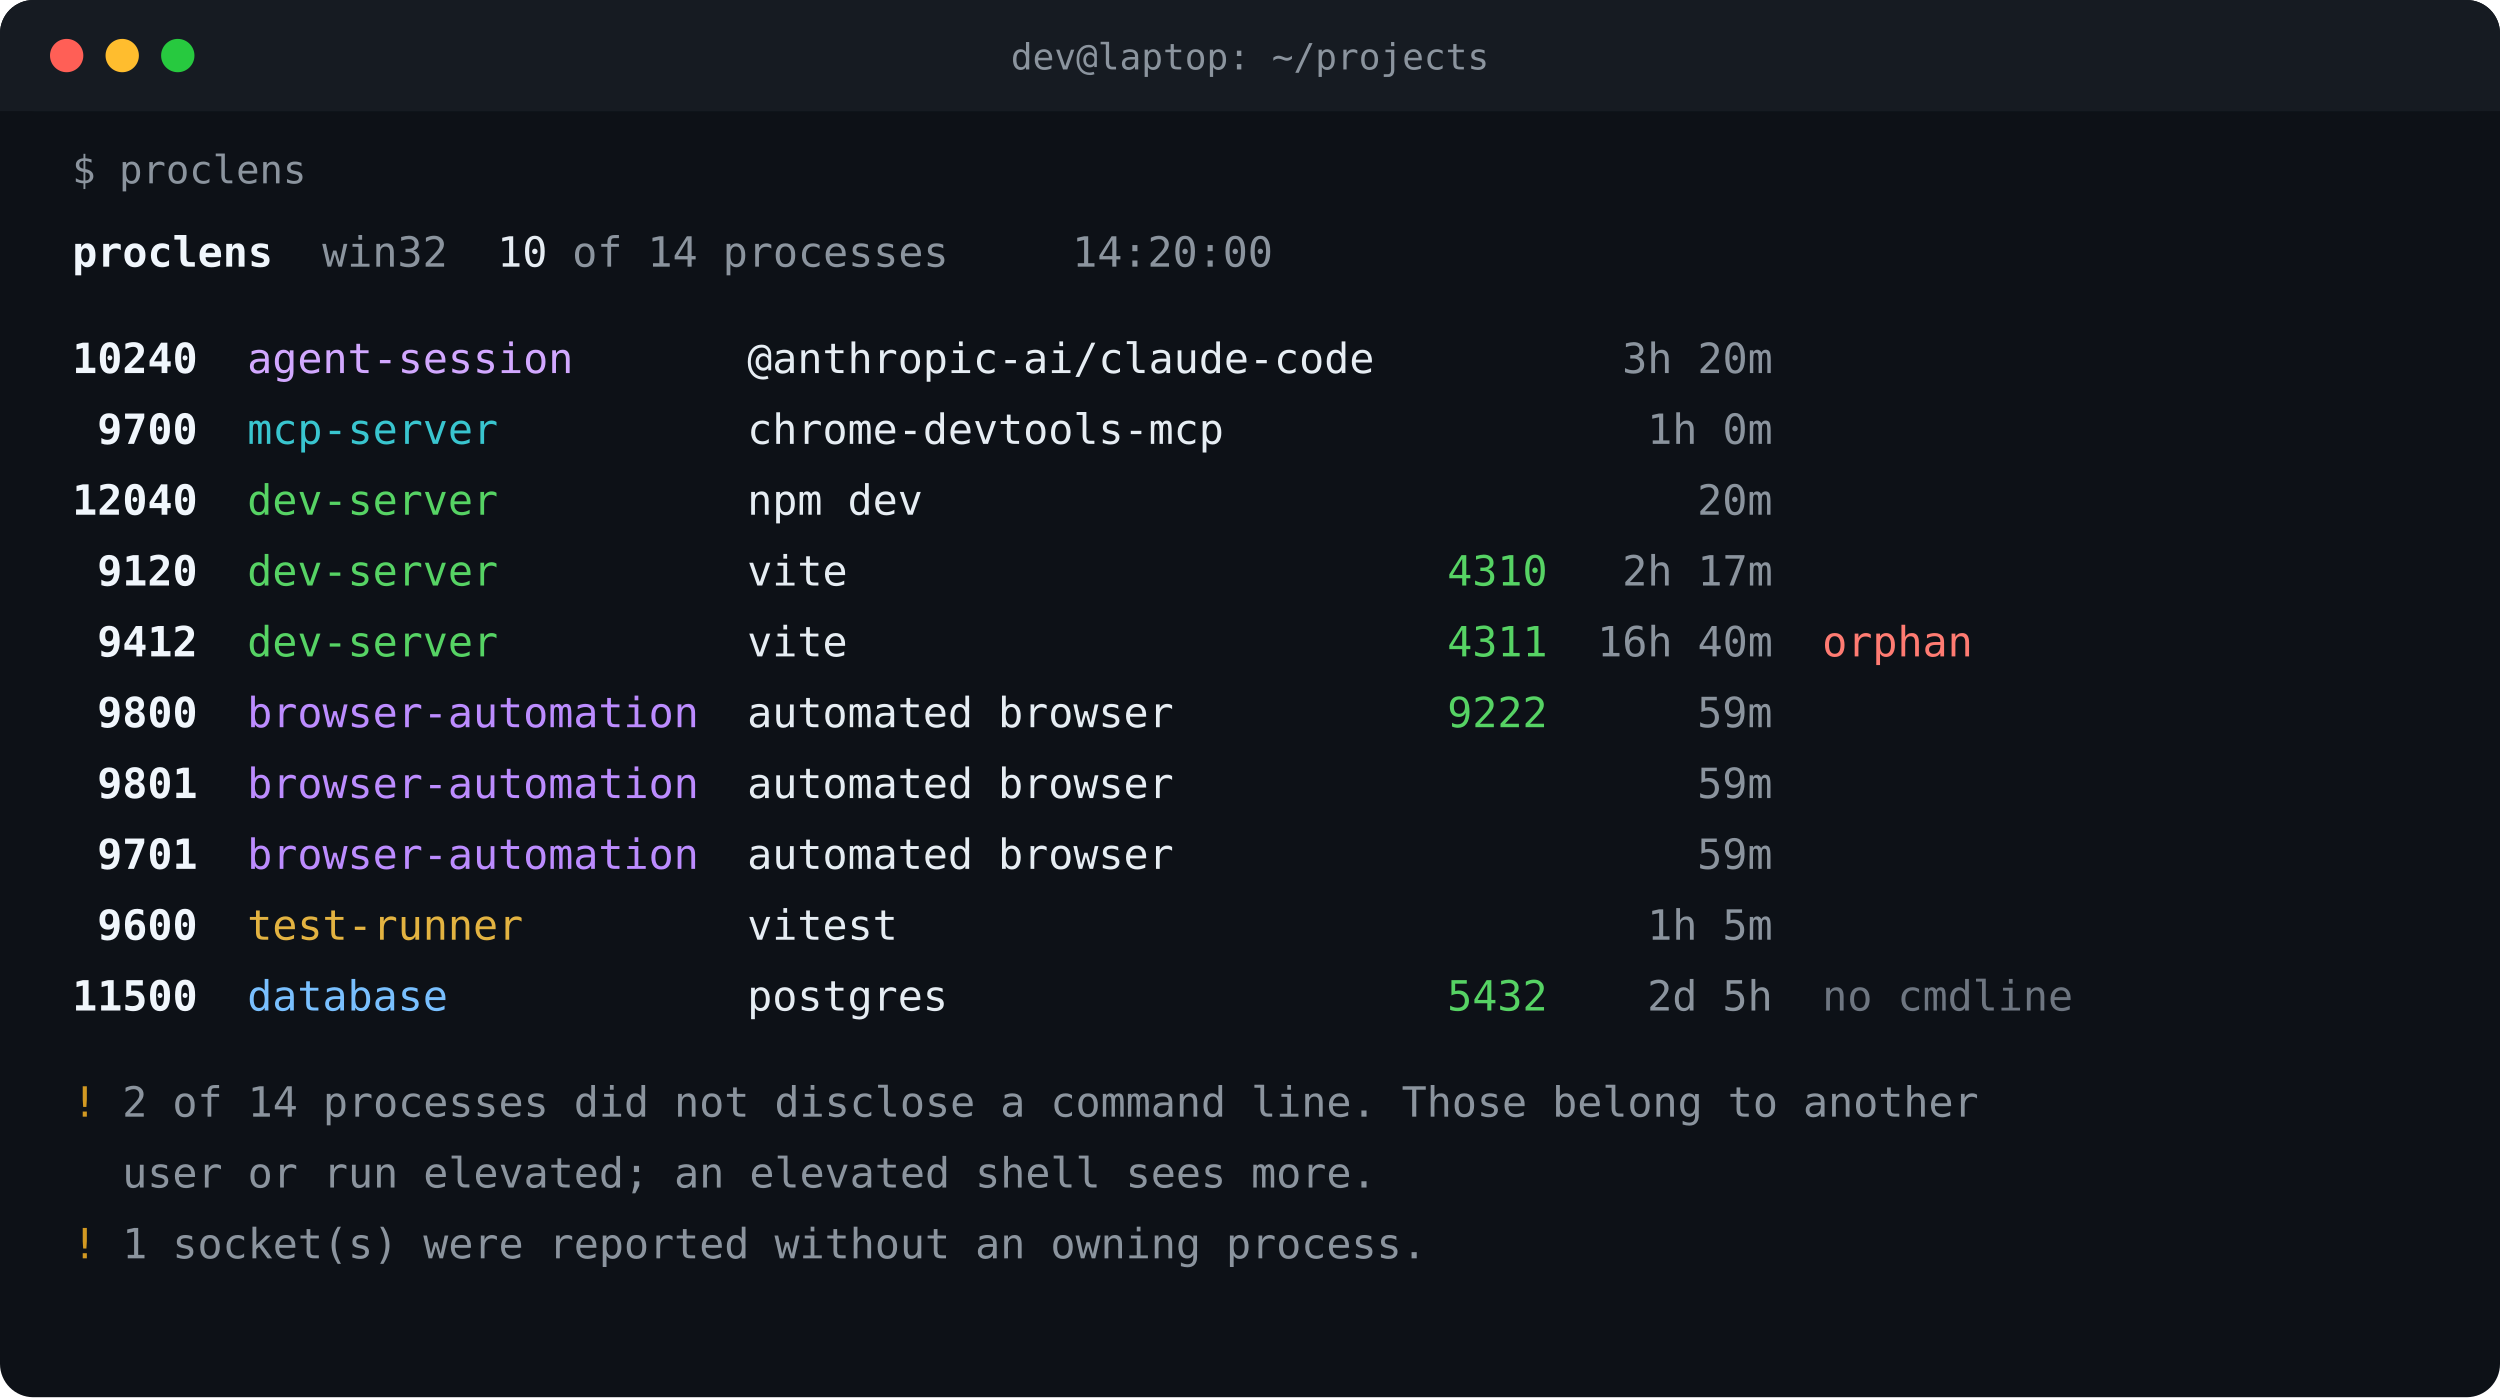
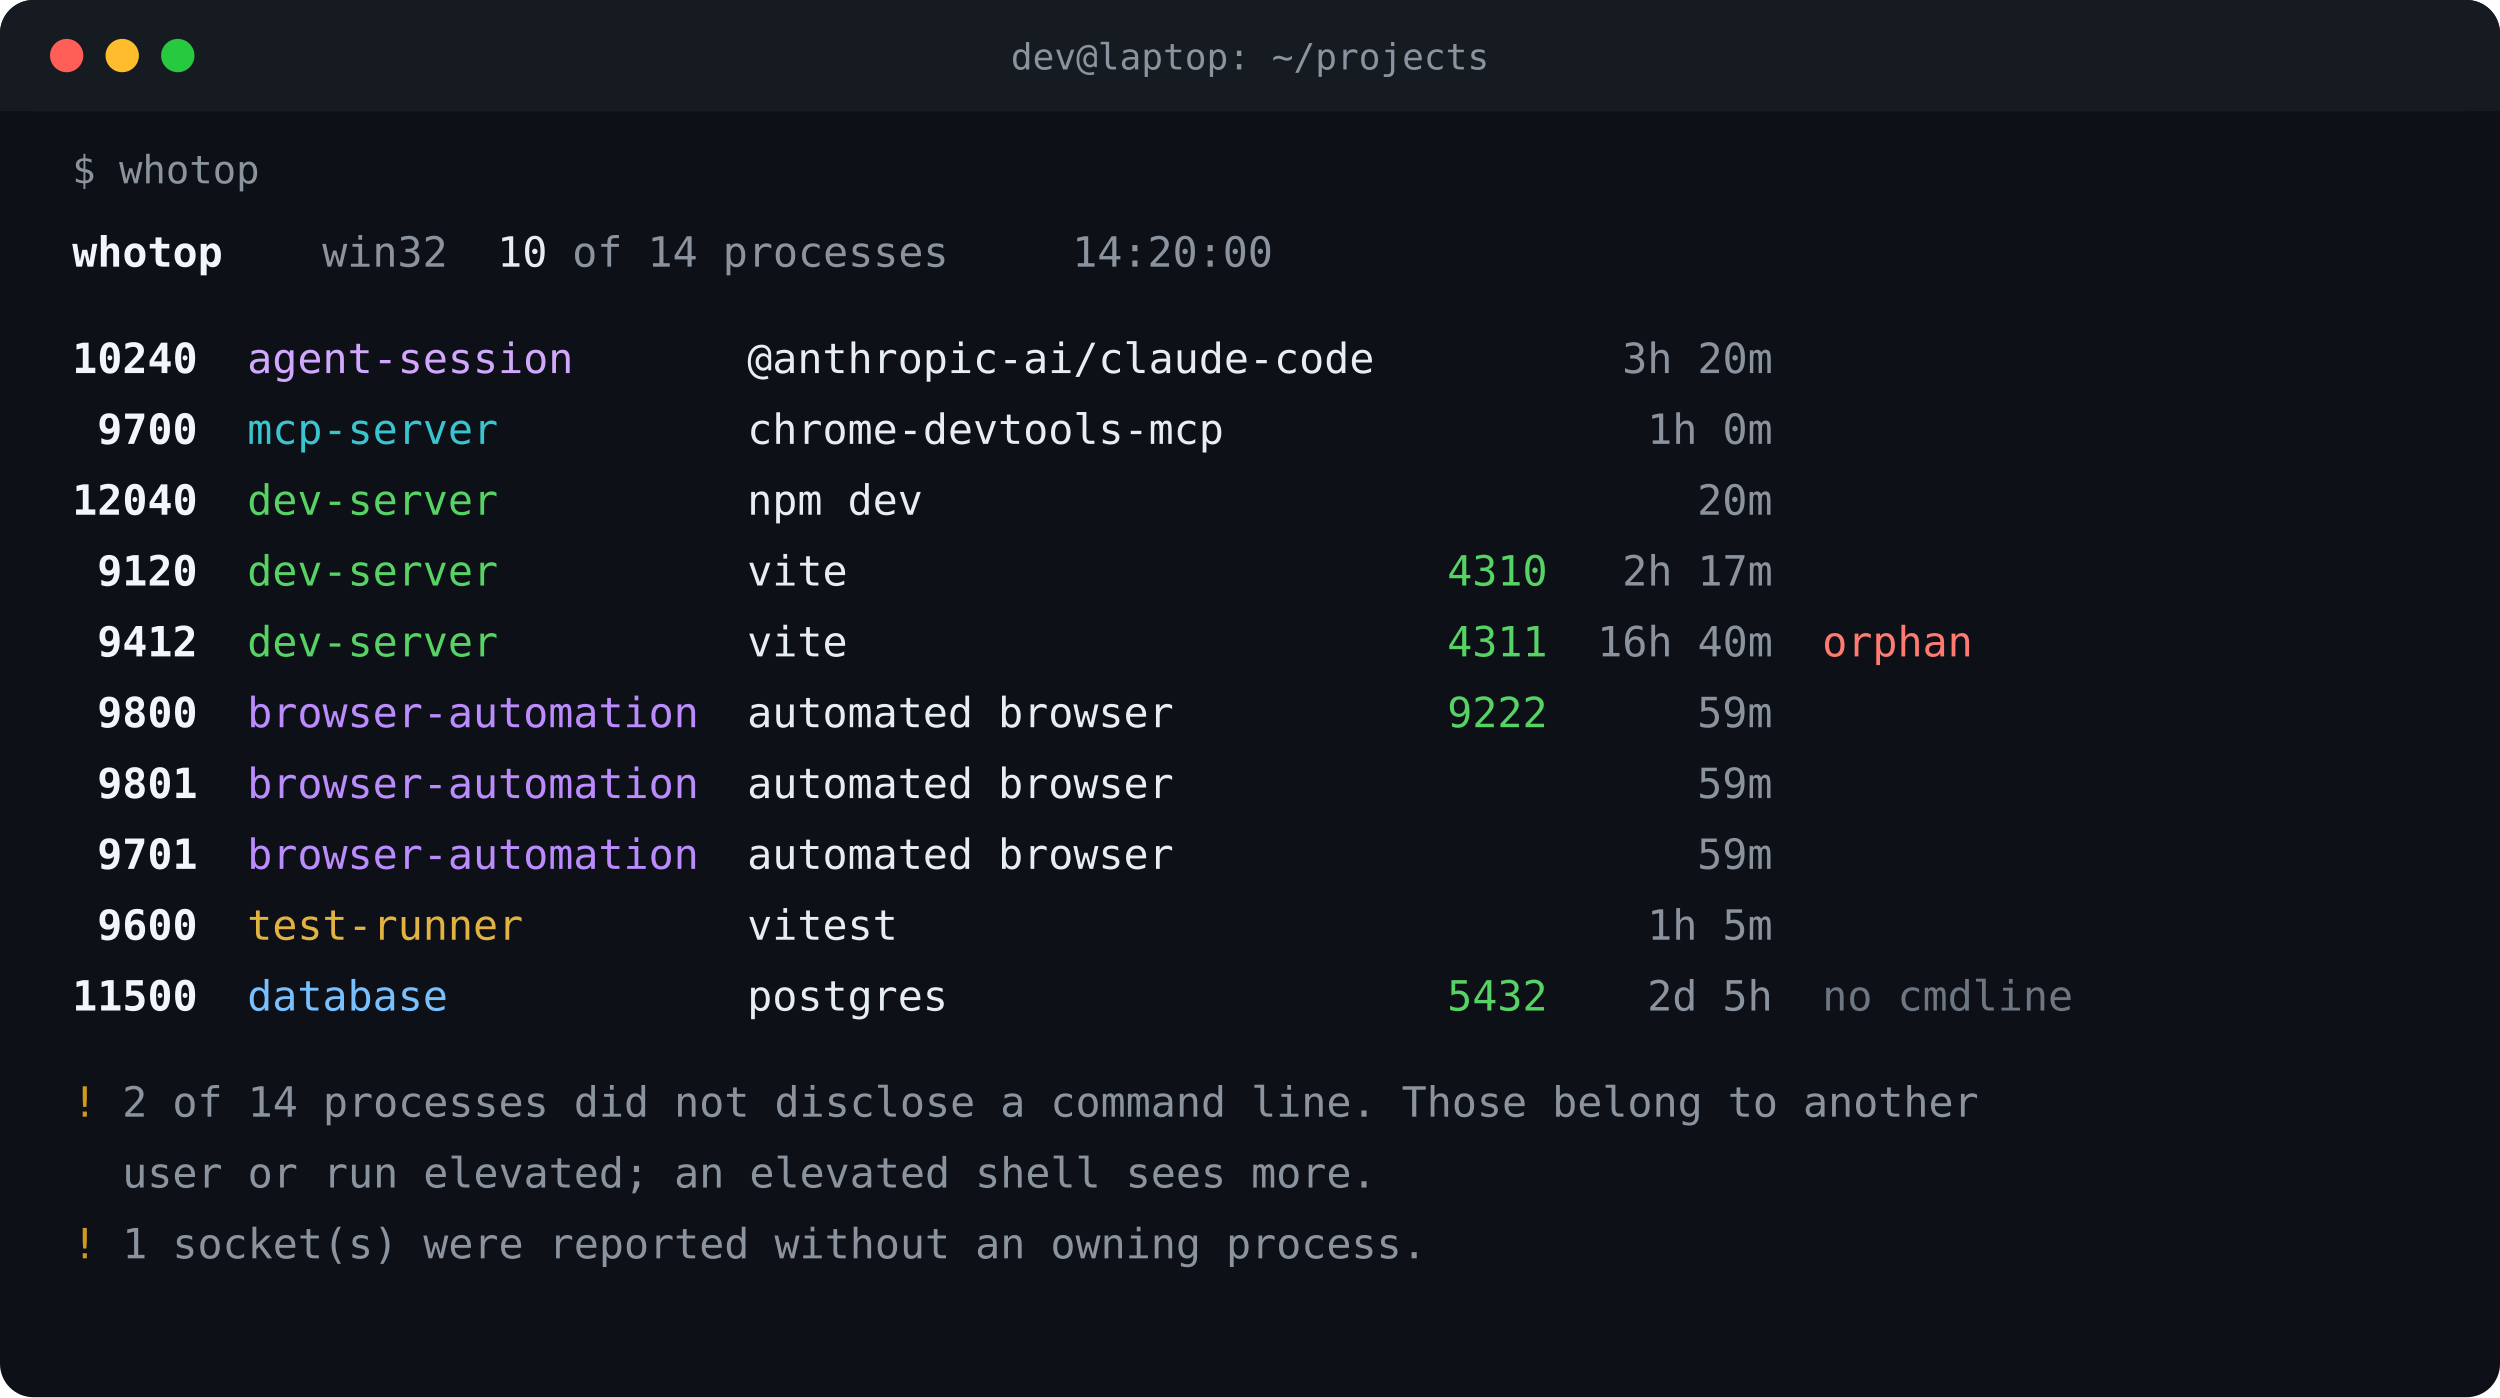
<svg xmlns="http://www.w3.org/2000/svg" viewBox="0 0 900 503" width="900" height="503" font-family="ui-monospace, 'DejaVu Sans Mono', 'Cascadia Code', Consolas, 'Courier New', monospace" font-size="15">
  <rect x="0" y="0" width="900" height="503" rx="12" fill="#0d1117" />
  <rect x="0" y="0" width="900" height="40" rx="12" fill="#161b22" />
  <rect x="0" y="24" width="900" height="16" fill="#161b22" />
  <circle cx="24" cy="20" r="6" fill="#ff5f56" />
  <circle cx="44" cy="20" r="6" fill="#ffbd2e" />
  <circle cx="64" cy="20" r="6" fill="#27c93f" />
  <text x="450" y="25" text-anchor="middle" fill="#8b949e" font-size="13">dev@laptop: ~/projects</text>
-   <text x="26" y="66" fill="#8b949e" font-size="14">$ proclens</text>
+   <text x="26" y="66" fill="#8b949e" font-size="14">$ whotop</text>
  <text y="96.0">
-     <tspan x="26.0" fill="#f0f6fc" font-weight="700">proclens</tspan>
+     <tspan x="26.0" fill="#f0f6fc" font-weight="700">whotop</tspan>
    <tspan x="116.0" fill="#8b949e">win32</tspan>
    <tspan x="179.0" fill="#e6edf3">10</tspan>
    <tspan x="206.0" fill="#8b949e">of 14 processes</tspan>
    <tspan x="386.0" fill="#8b949e">14:20:00</tspan>
  </text>
  <text y="134.3">
    <tspan x="26.0" fill="#f0f6fc" font-weight="700">10240</tspan>
    <tspan x="89.0" fill="#d2a8ff">agent-session</tspan>
    <tspan x="269.0" fill="#e6edf3">@anthropic-ai/claude-code</tspan>
    <tspan x="584.0" fill="#8b949e">3h 20m</tspan>
  </text>
  <text y="159.8">
    <tspan x="35.0" fill="#f0f6fc" font-weight="700">9700</tspan>
    <tspan x="89.0" fill="#39c5cf">mcp-server</tspan>
    <tspan x="269.0" fill="#e6edf3">chrome-devtools-mcp</tspan>
    <tspan x="593.0" fill="#8b949e">1h 0m</tspan>
  </text>
  <text y="185.3">
    <tspan x="26.0" fill="#f0f6fc" font-weight="700">12040</tspan>
    <tspan x="89.0" fill="#56d364">dev-server</tspan>
    <tspan x="269.0" fill="#e6edf3">npm dev</tspan>
    <tspan x="611.0" fill="#8b949e">20m</tspan>
  </text>
  <text y="210.8">
    <tspan x="35.0" fill="#f0f6fc" font-weight="700">9120</tspan>
    <tspan x="89.0" fill="#56d364">dev-server</tspan>
    <tspan x="269.0" fill="#e6edf3">vite</tspan>
    <tspan x="521.0" fill="#56d364">4310</tspan>
    <tspan x="584.0" fill="#8b949e">2h 17m</tspan>
  </text>
  <text y="236.3">
    <tspan x="35.0" fill="#f0f6fc" font-weight="700">9412</tspan>
    <tspan x="89.0" fill="#56d364">dev-server</tspan>
    <tspan x="269.0" fill="#e6edf3">vite</tspan>
    <tspan x="521.0" fill="#56d364">4311</tspan>
    <tspan x="575.0" fill="#8b949e">16h 40m</tspan>
    <tspan x="656.0" fill="#ff7b72">orphan</tspan>
  </text>
  <text y="261.8">
    <tspan x="35.0" fill="#f0f6fc" font-weight="700">9800</tspan>
    <tspan x="89.0" fill="#bc8cff">browser-automation</tspan>
    <tspan x="269.0" fill="#e6edf3">automated browser</tspan>
    <tspan x="521.0" fill="#56d364">9222</tspan>
    <tspan x="611.0" fill="#8b949e">59m</tspan>
  </text>
  <text y="287.3">
    <tspan x="35.0" fill="#f0f6fc" font-weight="700">9801</tspan>
    <tspan x="89.0" fill="#bc8cff">browser-automation</tspan>
    <tspan x="269.0" fill="#e6edf3">automated browser</tspan>
    <tspan x="611.0" fill="#8b949e">59m</tspan>
  </text>
  <text y="312.8">
    <tspan x="35.0" fill="#f0f6fc" font-weight="700">9701</tspan>
    <tspan x="89.0" fill="#bc8cff">browser-automation</tspan>
    <tspan x="269.0" fill="#e6edf3">automated browser</tspan>
    <tspan x="611.0" fill="#8b949e">59m</tspan>
  </text>
  <text y="338.3">
    <tspan x="35.0" fill="#f0f6fc" font-weight="700">9600</tspan>
    <tspan x="89.0" fill="#e3b341">test-runner</tspan>
    <tspan x="269.0" fill="#e6edf3">vitest</tspan>
    <tspan x="593.0" fill="#8b949e">1h 5m</tspan>
  </text>
  <text y="363.8">
    <tspan x="26.0" fill="#f0f6fc" font-weight="700">11500</tspan>
    <tspan x="89.0" fill="#79c0ff">database</tspan>
    <tspan x="269.0" fill="#e6edf3">postgres</tspan>
    <tspan x="521.0" fill="#56d364">5432</tspan>
    <tspan x="593.0" fill="#8b949e">2d 5h</tspan>
    <tspan x="656.0" fill="#6e7681">no cmdline</tspan>
  </text>
  <text y="402.0">
    <tspan x="26.0" fill="#d29922">!</tspan>
    <tspan x="44.0" fill="#8b949e">2 of 14 processes did not disclose a command line. Those belong to another</tspan>
  </text>
  <text y="427.5">
    <tspan x="44.0" fill="#8b949e">user or run elevated; an elevated shell sees more.</tspan>
  </text>
  <text y="453.0">
    <tspan x="26.0" fill="#d29922">!</tspan>
    <tspan x="44.0" fill="#8b949e">1 socket(s) were reported without an owning process.</tspan>
  </text>
</svg>
